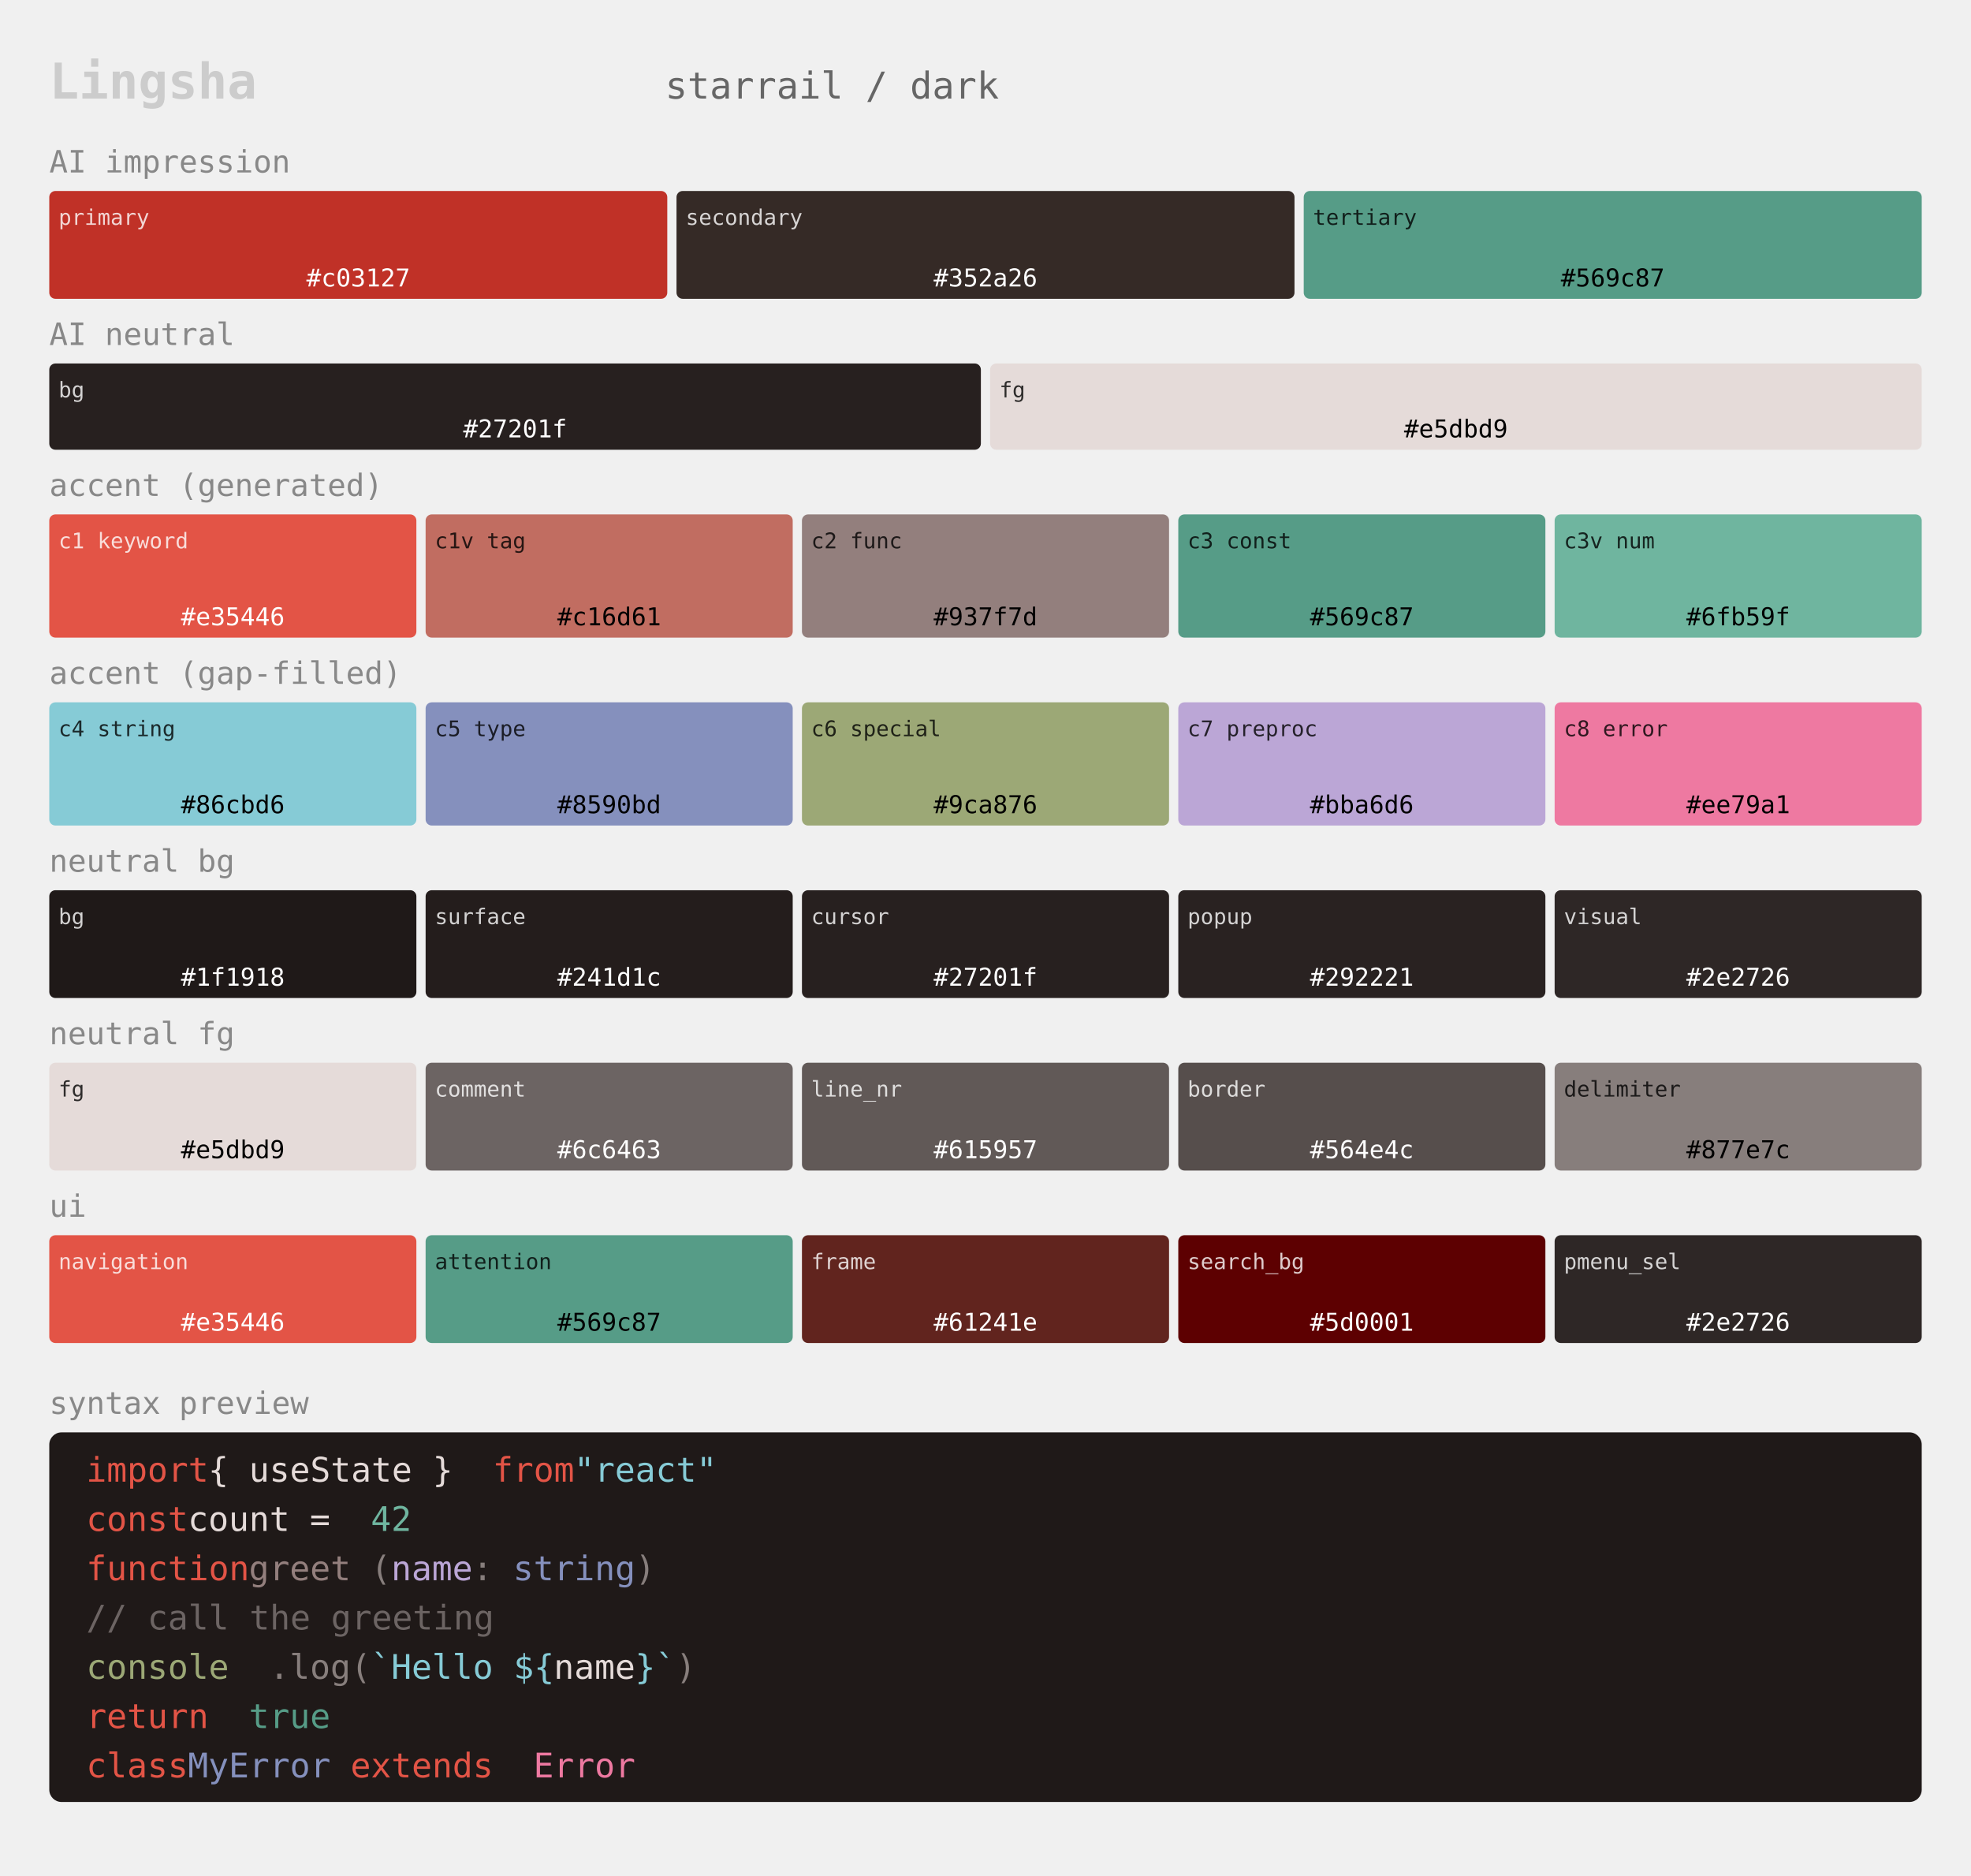
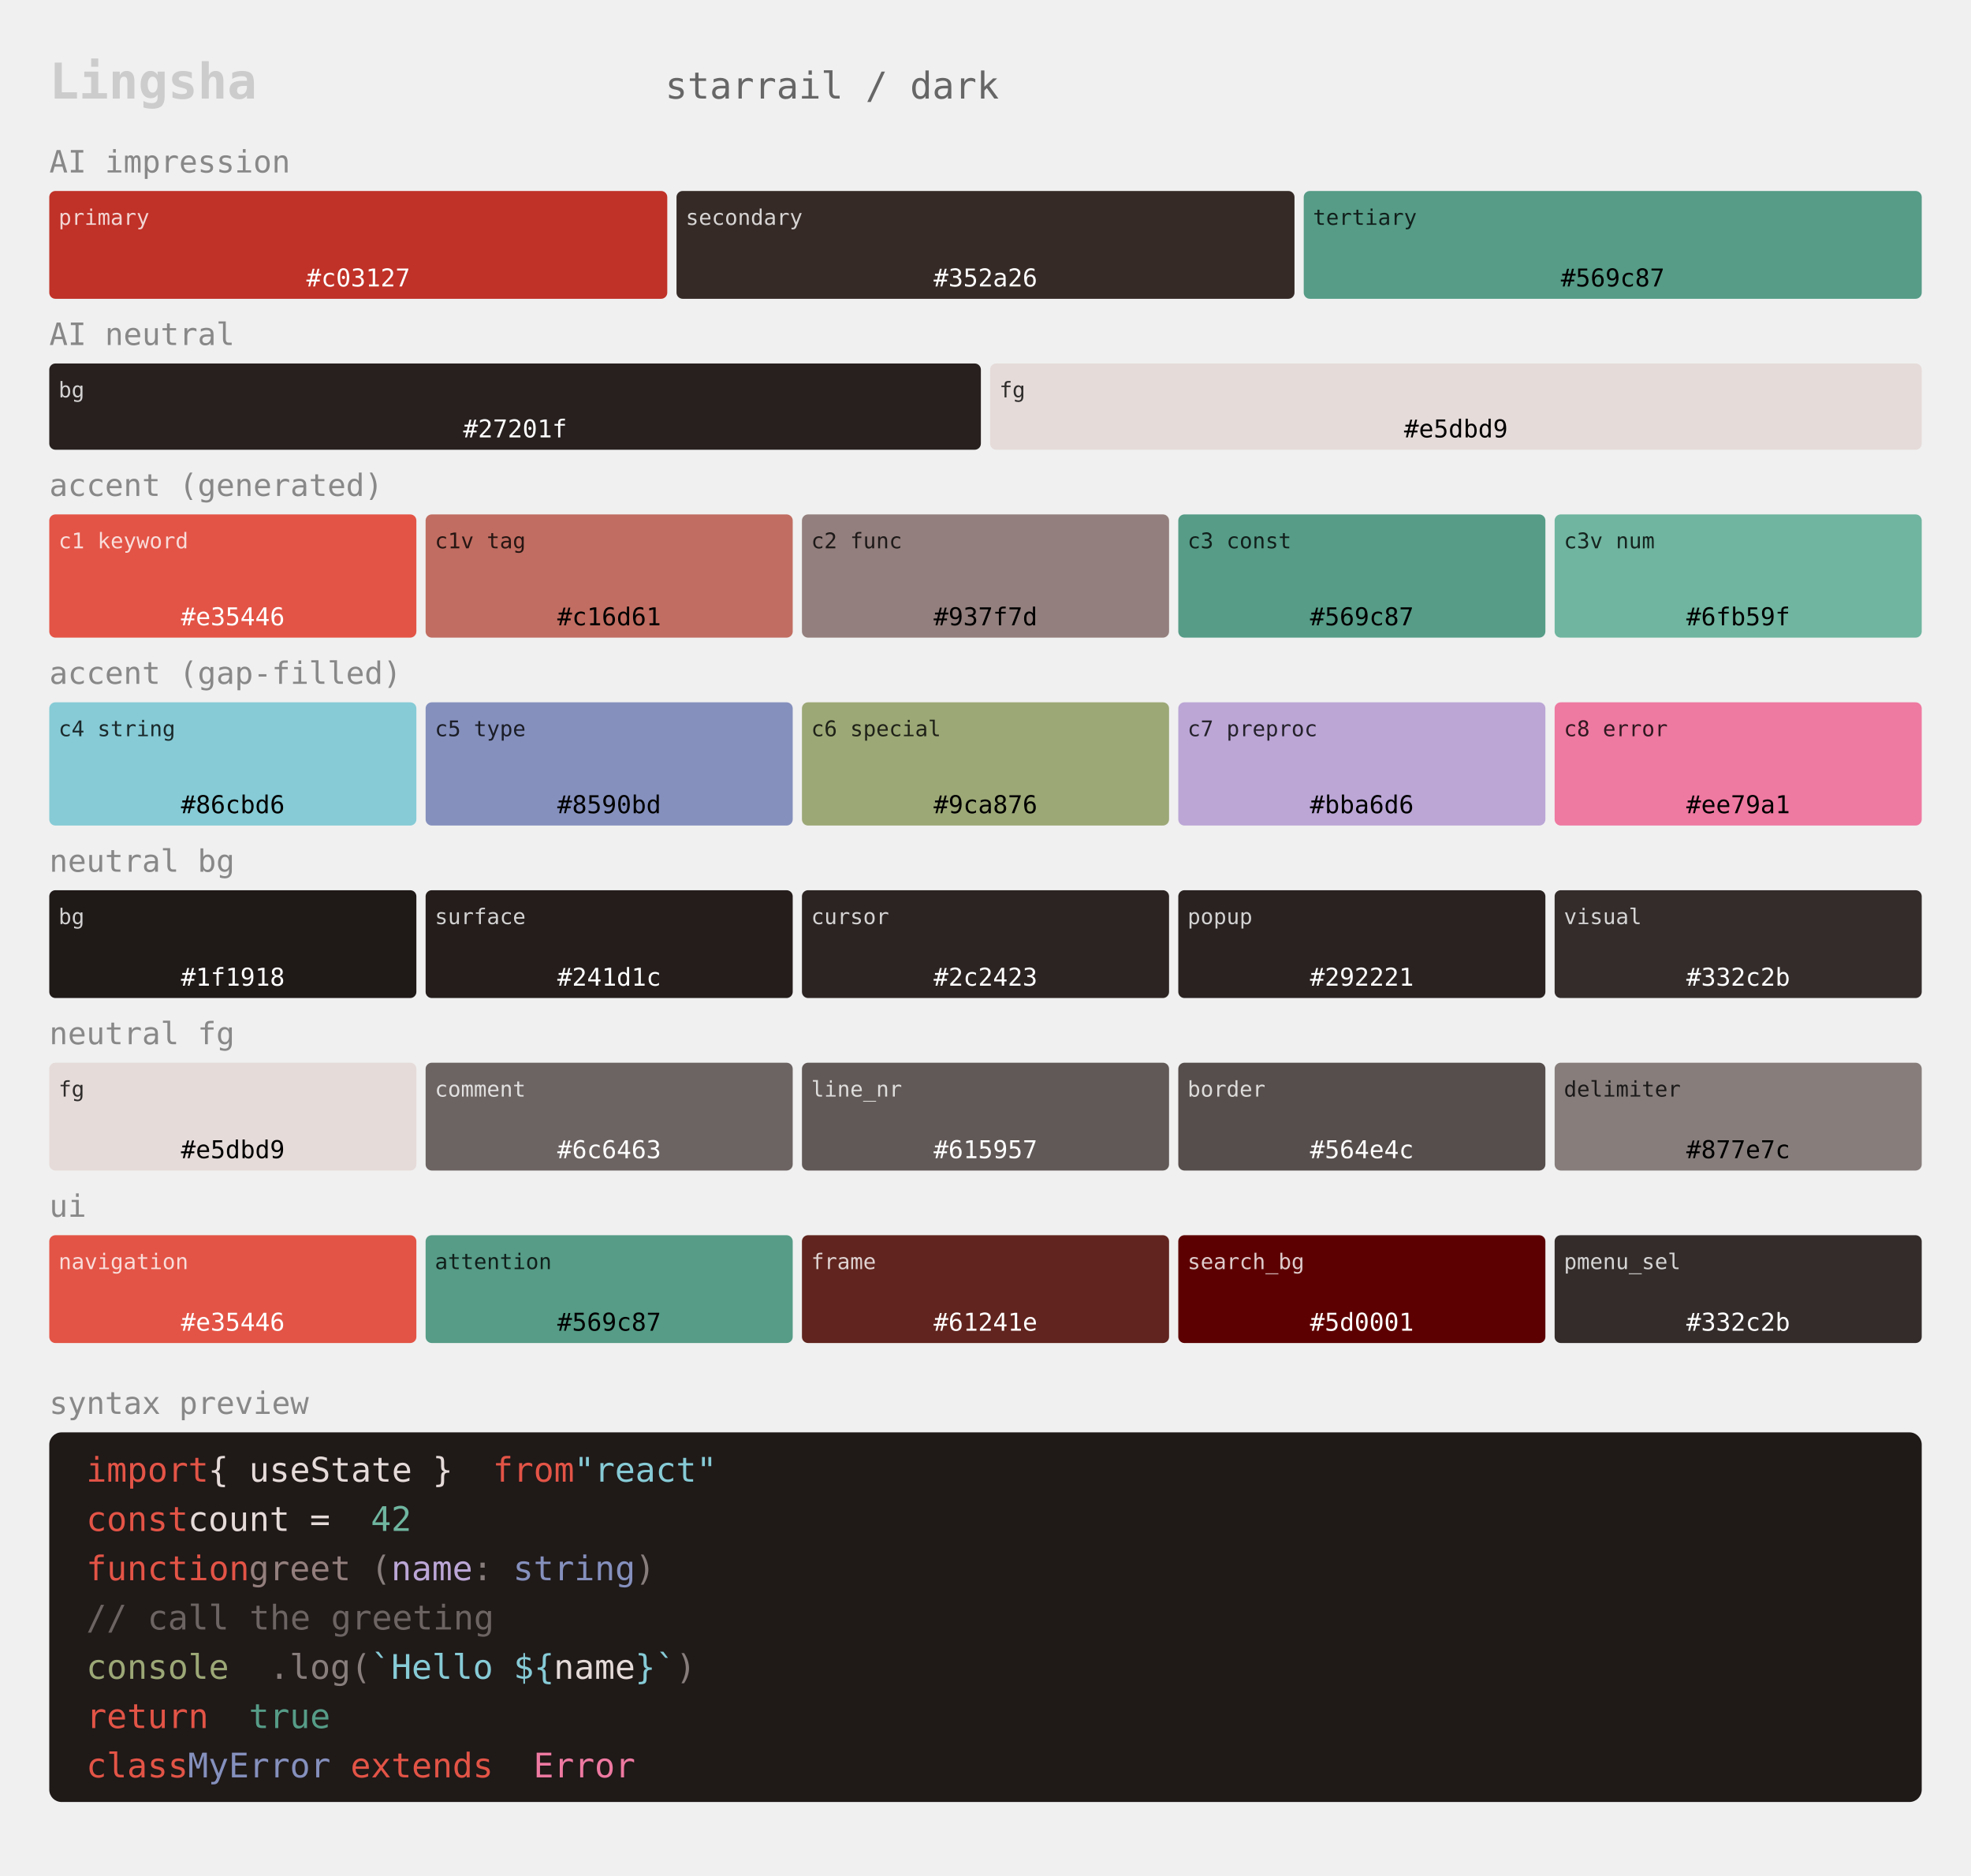
<svg xmlns="http://www.w3.org/2000/svg" width="640" height="609" style="background:#0a0a0a; font-family:ui-monospace,monospace;">
  <text x="16" y="32" fill="#ccc" font-size="16" font-weight="bold">Lingsha</text>
  <text x="216" y="32" fill="#666" font-size="12">starrail / dark</text>
  <text x="16" y="56" fill="#888" font-size="10">AI impression</text>
  <rect x="16" y="62" width="200.667" height="35" fill="#c03127" rx="2" />
  <text x="19" y="73" fill="#ffffff" font-size="7" opacity="0.8">primary</text>
  <text x="116.333" y="93" fill="#ffffff" font-size="8" text-anchor="middle">#c03127</text>
  <rect x="219.667" y="62" width="200.667" height="35" fill="#352a26" rx="2" />
  <text x="222.667" y="73" fill="#ffffff" font-size="7" opacity="0.8">secondary</text>
  <text x="320" y="93" fill="#ffffff" font-size="8" text-anchor="middle">#352a26</text>
  <rect x="423.333" y="62" width="200.667" height="35" fill="#569c87" rx="2" />
  <text x="426.333" y="73" fill="#000000" font-size="7" opacity="0.8">tertiary</text>
  <text x="523.667" y="93" fill="#000000" font-size="8" text-anchor="middle">#569c87</text>
  <text x="16" y="112" fill="#888" font-size="10">AI neutral</text>
  <rect x="16" y="118" width="302.5" height="28" fill="#27201f" rx="2" />
  <text x="19" y="129" fill="#ffffff" font-size="7" opacity="0.8">bg</text>
  <text x="167.25" y="142" fill="#ffffff" font-size="8" text-anchor="middle">#27201f</text>
  <rect x="321.5" y="118" width="302.5" height="28" fill="#e5dbd9" rx="2" />
  <text x="324.5" y="129" fill="#000000" font-size="7" opacity="0.8">fg</text>
  <text x="472.75" y="142" fill="#000000" font-size="8" text-anchor="middle">#e5dbd9</text>
  <text x="16" y="161" fill="#888" font-size="10">accent (generated)</text>
  <rect x="16" y="167" width="119.2" height="40" fill="#e35446" rx="2" />
  <text x="19" y="178" fill="#ffffff" font-size="7" opacity="0.8">c1 keyword</text>
  <text x="75.6" y="203" fill="#ffffff" font-size="8" text-anchor="middle">#e35446</text>
  <rect x="138.2" y="167" width="119.2" height="40" fill="#c16d61" rx="2" />
  <text x="141.2" y="178" fill="#000000" font-size="7" opacity="0.8">c1v tag</text>
  <text x="197.8" y="203" fill="#000000" font-size="8" text-anchor="middle">#c16d61</text>
  <rect x="260.4" y="167" width="119.2" height="40" fill="#937f7d" rx="2" />
  <text x="263.4" y="178" fill="#000000" font-size="7" opacity="0.8">c2 func</text>
  <text x="320" y="203" fill="#000000" font-size="8" text-anchor="middle">#937f7d</text>
  <rect x="382.6" y="167" width="119.2" height="40" fill="#569c87" rx="2" />
  <text x="385.6" y="178" fill="#000000" font-size="7" opacity="0.8">c3 const</text>
  <text x="442.2" y="203" fill="#000000" font-size="8" text-anchor="middle">#569c87</text>
  <rect x="504.8" y="167" width="119.2" height="40" fill="#6fb59f" rx="2" />
  <text x="507.8" y="178" fill="#000000" font-size="7" opacity="0.8">c3v num</text>
  <text x="564.4" y="203" fill="#000000" font-size="8" text-anchor="middle">#6fb59f</text>
  <text x="16" y="222" fill="#888" font-size="10">accent (gap-filled)</text>
  <rect x="16" y="228" width="119.2" height="40" fill="#86cbd6" rx="2" />
  <text x="19" y="239" fill="#000000" font-size="7" opacity="0.8">c4 string</text>
  <text x="75.6" y="264" fill="#000000" font-size="8" text-anchor="middle">#86cbd6</text>
  <rect x="138.2" y="228" width="119.2" height="40" fill="#8590bd" rx="2" />
  <text x="141.2" y="239" fill="#000000" font-size="7" opacity="0.8">c5 type</text>
  <text x="197.8" y="264" fill="#000000" font-size="8" text-anchor="middle">#8590bd</text>
  <rect x="260.4" y="228" width="119.2" height="40" fill="#9ca876" rx="2" />
  <text x="263.4" y="239" fill="#000000" font-size="7" opacity="0.8">c6 special</text>
  <text x="320" y="264" fill="#000000" font-size="8" text-anchor="middle">#9ca876</text>
  <rect x="382.6" y="228" width="119.2" height="40" fill="#bba6d6" rx="2" />
  <text x="385.6" y="239" fill="#000000" font-size="7" opacity="0.8">c7 preproc</text>
  <text x="442.2" y="264" fill="#000000" font-size="8" text-anchor="middle">#bba6d6</text>
  <rect x="504.8" y="228" width="119.2" height="40" fill="#ee79a1" rx="2" />
  <text x="507.8" y="239" fill="#000000" font-size="7" opacity="0.8">c8 error</text>
  <text x="564.4" y="264" fill="#000000" font-size="8" text-anchor="middle">#ee79a1</text>
  <text x="16" y="283" fill="#888" font-size="10">neutral bg</text>
  <rect x="16" y="289" width="119.2" height="35" fill="#1f1918" rx="2" />
  <text x="19" y="300" fill="#ffffff" font-size="7" opacity="0.8">bg</text>
  <text x="75.6" y="320" fill="#ffffff" font-size="8" text-anchor="middle">#1f1918</text>
  <rect x="138.2" y="289" width="119.2" height="35" fill="#241d1c" rx="2" />
  <text x="141.2" y="300" fill="#ffffff" font-size="7" opacity="0.8">surface</text>
  <text x="197.8" y="320" fill="#ffffff" font-size="8" text-anchor="middle">#241d1c</text>
-   <rect x="260.4" y="289" width="119.2" height="35" fill="#27201f" rx="2" />
+   <rect x="260.4" y="289" width="119.2" height="35" fill="#2c2423" rx="2" />
  <text x="263.4" y="300" fill="#ffffff" font-size="7" opacity="0.8">cursor</text>
-   <text x="320" y="320" fill="#ffffff" font-size="8" text-anchor="middle">#27201f</text>
+   <text x="320" y="320" fill="#ffffff" font-size="8" text-anchor="middle">#2c2423</text>
  <rect x="382.6" y="289" width="119.2" height="35" fill="#292221" rx="2" />
  <text x="385.6" y="300" fill="#ffffff" font-size="7" opacity="0.8">popup</text>
  <text x="442.2" y="320" fill="#ffffff" font-size="8" text-anchor="middle">#292221</text>
-   <rect x="504.8" y="289" width="119.2" height="35" fill="#2e2726" rx="2" />
+   <rect x="504.8" y="289" width="119.2" height="35" fill="#332c2b" rx="2" />
  <text x="507.8" y="300" fill="#ffffff" font-size="7" opacity="0.8">visual</text>
-   <text x="564.4" y="320" fill="#ffffff" font-size="8" text-anchor="middle">#2e2726</text>
+   <text x="564.4" y="320" fill="#ffffff" font-size="8" text-anchor="middle">#332c2b</text>
  <text x="16" y="339" fill="#888" font-size="10">neutral fg</text>
  <rect x="16" y="345" width="119.2" height="35" fill="#e5dbd9" rx="2" />
  <text x="19" y="356" fill="#000000" font-size="7" opacity="0.8">fg</text>
  <text x="75.6" y="376" fill="#000000" font-size="8" text-anchor="middle">#e5dbd9</text>
  <rect x="138.2" y="345" width="119.2" height="35" fill="#6c6463" rx="2" />
  <text x="141.2" y="356" fill="#ffffff" font-size="7" opacity="0.8">comment</text>
  <text x="197.8" y="376" fill="#ffffff" font-size="8" text-anchor="middle">#6c6463</text>
  <rect x="260.4" y="345" width="119.2" height="35" fill="#615957" rx="2" />
  <text x="263.4" y="356" fill="#ffffff" font-size="7" opacity="0.8">line_nr</text>
  <text x="320" y="376" fill="#ffffff" font-size="8" text-anchor="middle">#615957</text>
  <rect x="382.6" y="345" width="119.2" height="35" fill="#564e4c" rx="2" />
  <text x="385.6" y="356" fill="#ffffff" font-size="7" opacity="0.8">border</text>
  <text x="442.2" y="376" fill="#ffffff" font-size="8" text-anchor="middle">#564e4c</text>
  <rect x="504.8" y="345" width="119.2" height="35" fill="#877e7c" rx="2" />
  <text x="507.8" y="356" fill="#000000" font-size="7" opacity="0.8">delimiter</text>
  <text x="564.4" y="376" fill="#000000" font-size="8" text-anchor="middle">#877e7c</text>
  <text x="16" y="395" fill="#888" font-size="10">ui</text>
  <rect x="16" y="401" width="119.2" height="35" fill="#e35446" rx="2" />
  <text x="19" y="412" fill="#ffffff" font-size="7" opacity="0.8">navigation</text>
  <text x="75.6" y="432" fill="#ffffff" font-size="8" text-anchor="middle">#e35446</text>
  <rect x="138.2" y="401" width="119.2" height="35" fill="#569c87" rx="2" />
  <text x="141.2" y="412" fill="#000000" font-size="7" opacity="0.8">attention</text>
  <text x="197.8" y="432" fill="#000000" font-size="8" text-anchor="middle">#569c87</text>
  <rect x="260.4" y="401" width="119.2" height="35" fill="#61241e" rx="2" />
  <text x="263.4" y="412" fill="#ffffff" font-size="7" opacity="0.8">frame</text>
  <text x="320" y="432" fill="#ffffff" font-size="8" text-anchor="middle">#61241e</text>
  <rect x="382.6" y="401" width="119.2" height="35" fill="#5d0001" rx="2" />
  <text x="385.6" y="412" fill="#ffffff" font-size="7" opacity="0.8">search_bg</text>
  <text x="442.2" y="432" fill="#ffffff" font-size="8" text-anchor="middle">#5d0001</text>
-   <rect x="504.8" y="401" width="119.2" height="35" fill="#2e2726" rx="2" />
+   <rect x="504.8" y="401" width="119.2" height="35" fill="#332c2b" rx="2" />
  <text x="507.8" y="412" fill="#ffffff" font-size="7" opacity="0.8">pmenu_sel</text>
-   <text x="564.4" y="432" fill="#ffffff" font-size="8" text-anchor="middle">#2e2726</text>
+   <text x="564.4" y="432" fill="#ffffff" font-size="8" text-anchor="middle">#332c2b</text>
  <text x="16" y="459" fill="#888" font-size="10">syntax preview</text>
  <rect x="16" y="465" width="608" height="120" fill="#1f1918" rx="4" />
  <text x="28" y="481" fill="#e35446" font-size="11" font-family="monospace">import</text>
  <text x="67.6" y="481" fill="#e5dbd9" font-size="11" font-family="monospace"> { useState } </text>
  <text x="160" y="481" fill="#e35446" font-size="11" font-family="monospace">from</text>
  <text x="186.4" y="481" fill="#86cbd6" font-size="11" font-family="monospace"> "react"</text>
  <text x="28" y="497" fill="#e35446" font-size="11" font-family="monospace">const</text>
  <text x="61" y="497" fill="#e5dbd9" font-size="11" font-family="monospace"> count</text>
  <text x="100.6" y="497" fill="#e5dbd9" font-size="11" font-family="monospace"> = </text>
  <text x="120.4" y="497" fill="#6fb59f" font-size="11" font-family="monospace">42</text>
  <text x="28" y="513" fill="#e35446" font-size="11" font-family="monospace">function</text>
  <text x="80.8" y="513" fill="#937f7d" font-size="11" font-family="monospace"> greet</text>
  <text x="120.4" y="513" fill="#877e7c" font-size="11" font-family="monospace">(</text>
  <text x="127" y="513" fill="#bba6d6" font-size="11" font-family="monospace">name</text>
  <text x="153.4" y="513" fill="#877e7c" font-size="11" font-family="monospace">: </text>
  <text x="166.6" y="513" fill="#8590bd" font-size="11" font-family="monospace">string</text>
  <text x="206.2" y="513" fill="#877e7c" font-size="11" font-family="monospace">)</text>
  <text x="28" y="529" fill="#6c6463" font-size="11" font-family="monospace">  // call the greeting</text>
  <text x="28" y="545" fill="#9ca876" font-size="11" font-family="monospace">  console</text>
  <text x="87.4" y="545" fill="#877e7c" font-size="11" font-family="monospace">.log(</text>
  <text x="120.4" y="545" fill="#86cbd6" font-size="11" font-family="monospace">`Hello ${</text>
  <text x="179.8" y="545" fill="#e5dbd9" font-size="11" font-family="monospace">name</text>
  <text x="206.2" y="545" fill="#86cbd6" font-size="11" font-family="monospace">}`</text>
  <text x="219.4" y="545" fill="#877e7c" font-size="11" font-family="monospace">)</text>
  <text x="28" y="561" fill="#e35446" font-size="11" font-family="monospace">  return</text>
  <text x="80.8" y="561" fill="#569c87" font-size="11" font-family="monospace"> true</text>
  <text x="28" y="577" fill="#e35446" font-size="11" font-family="monospace">class</text>
  <text x="61" y="577" fill="#8590bd" font-size="11" font-family="monospace"> MyError</text>
  <text x="113.8" y="577" fill="#e35446" font-size="11" font-family="monospace"> extends </text>
  <text x="173.2" y="577" fill="#ee79a1" font-size="11" font-family="monospace">Error</text>
</svg>
